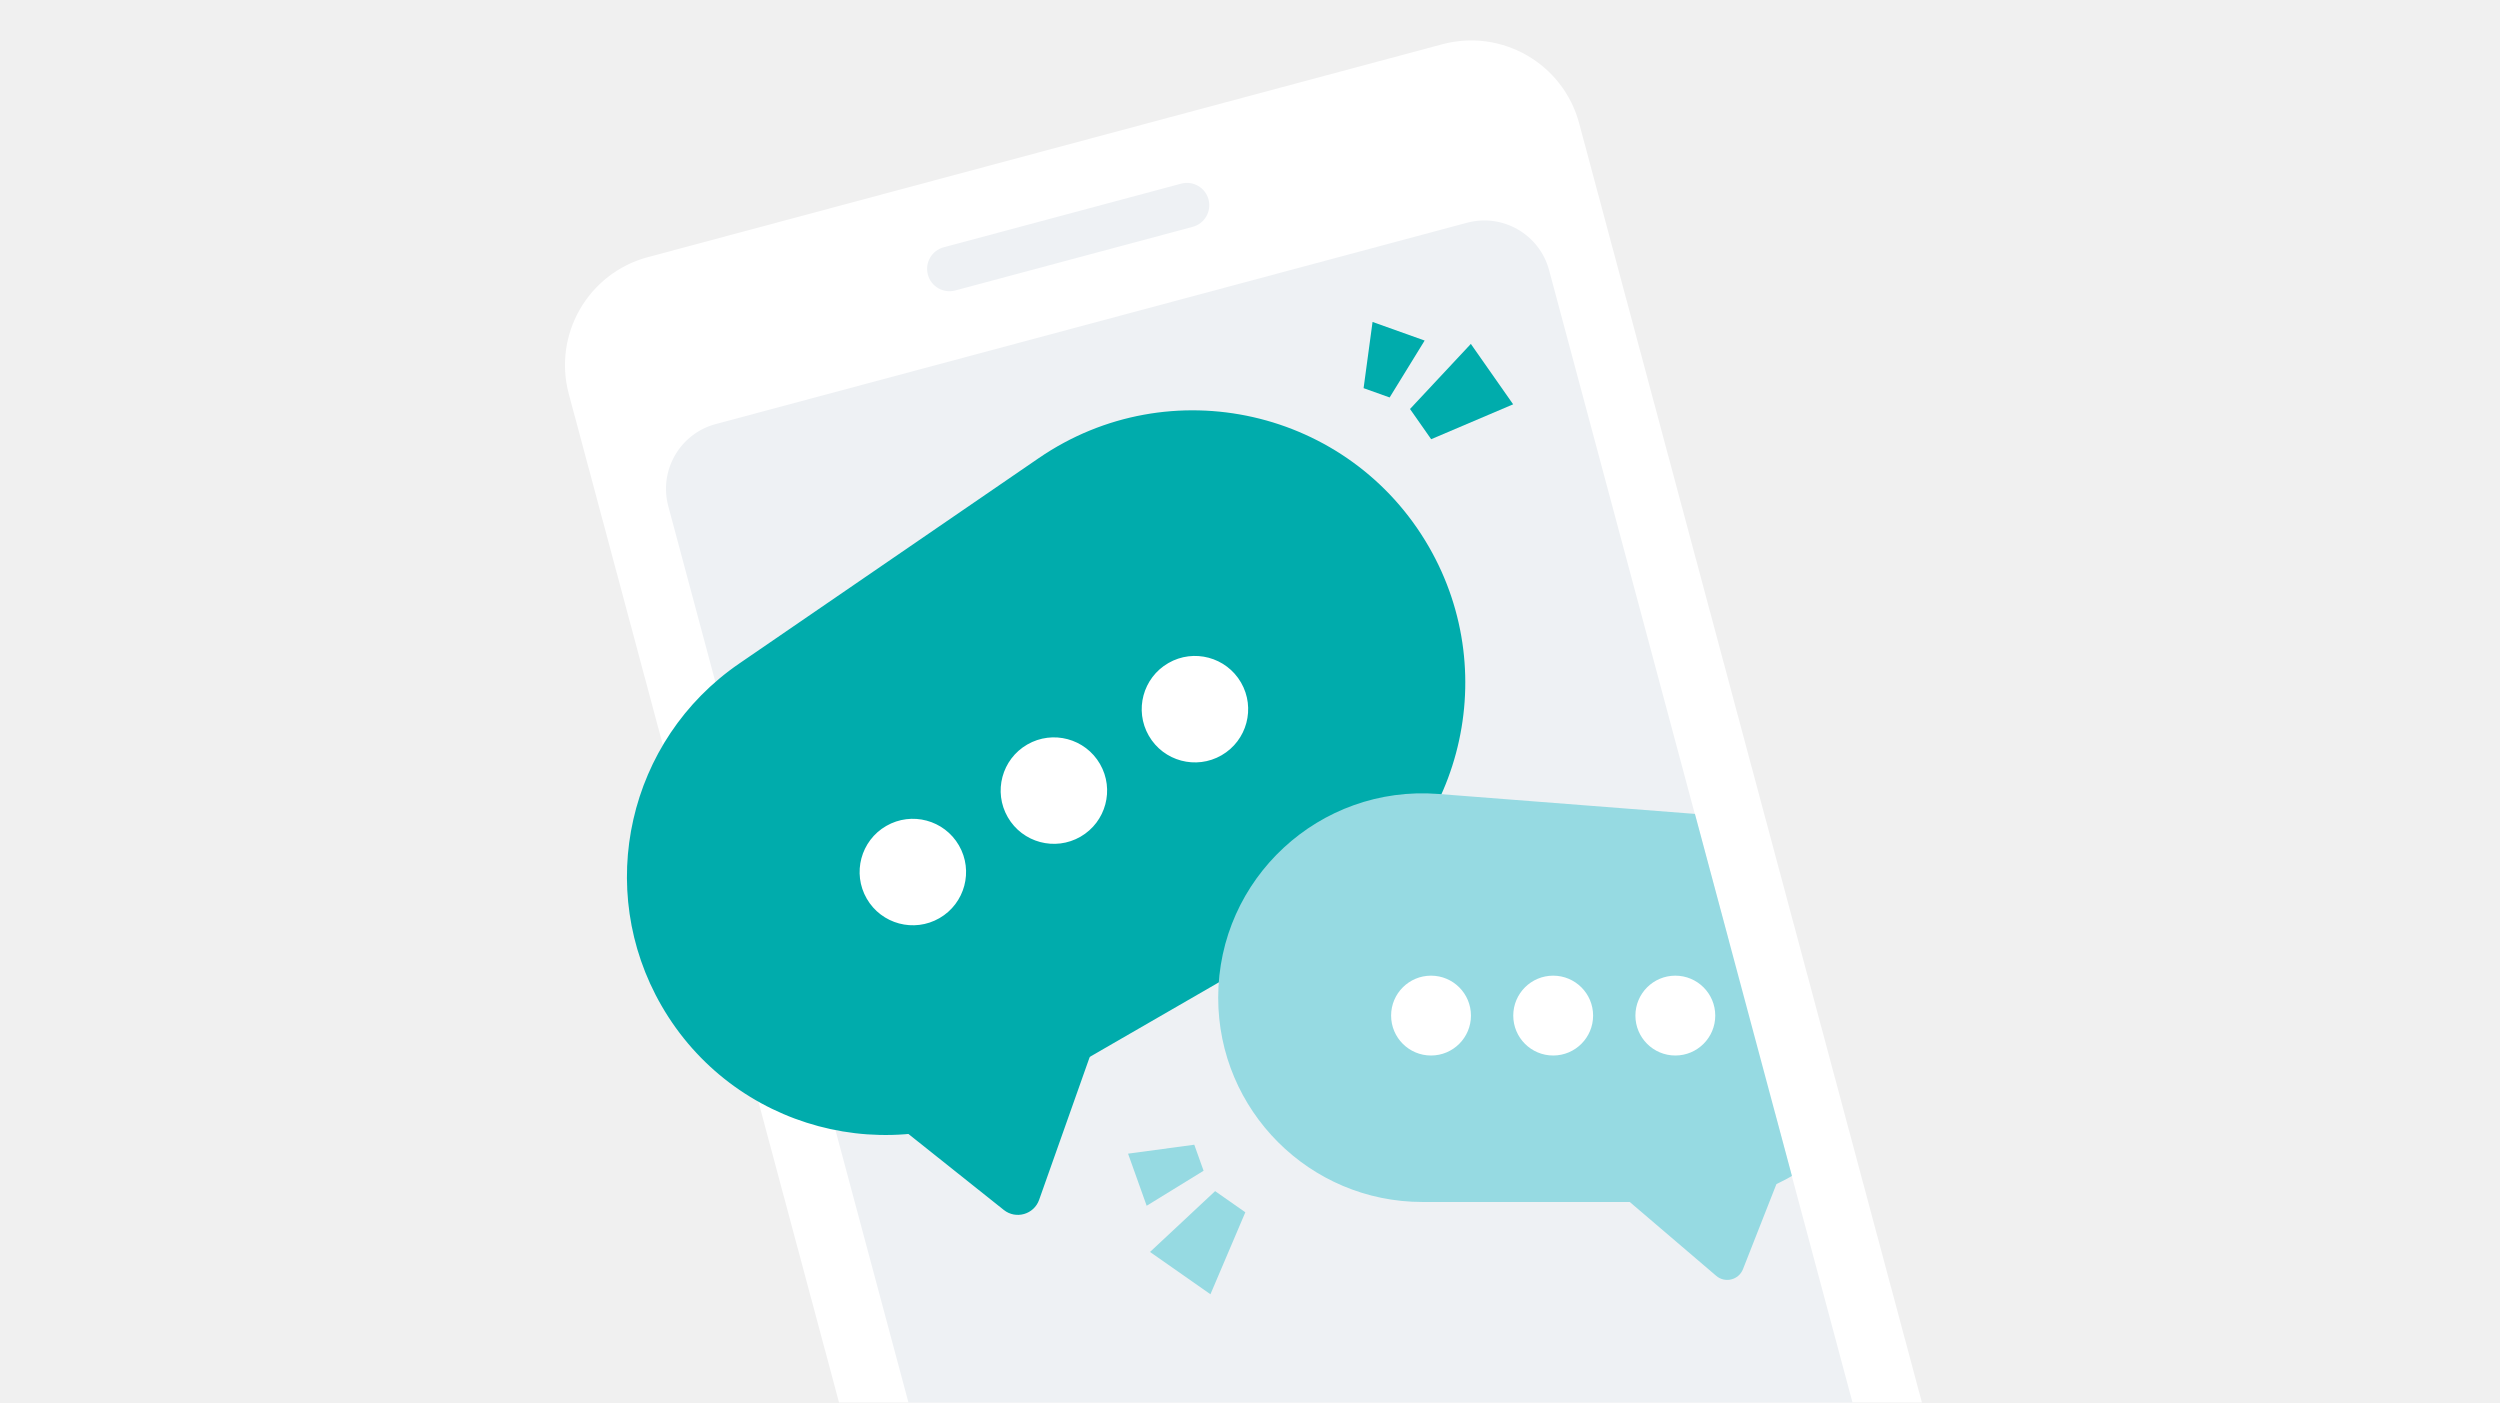
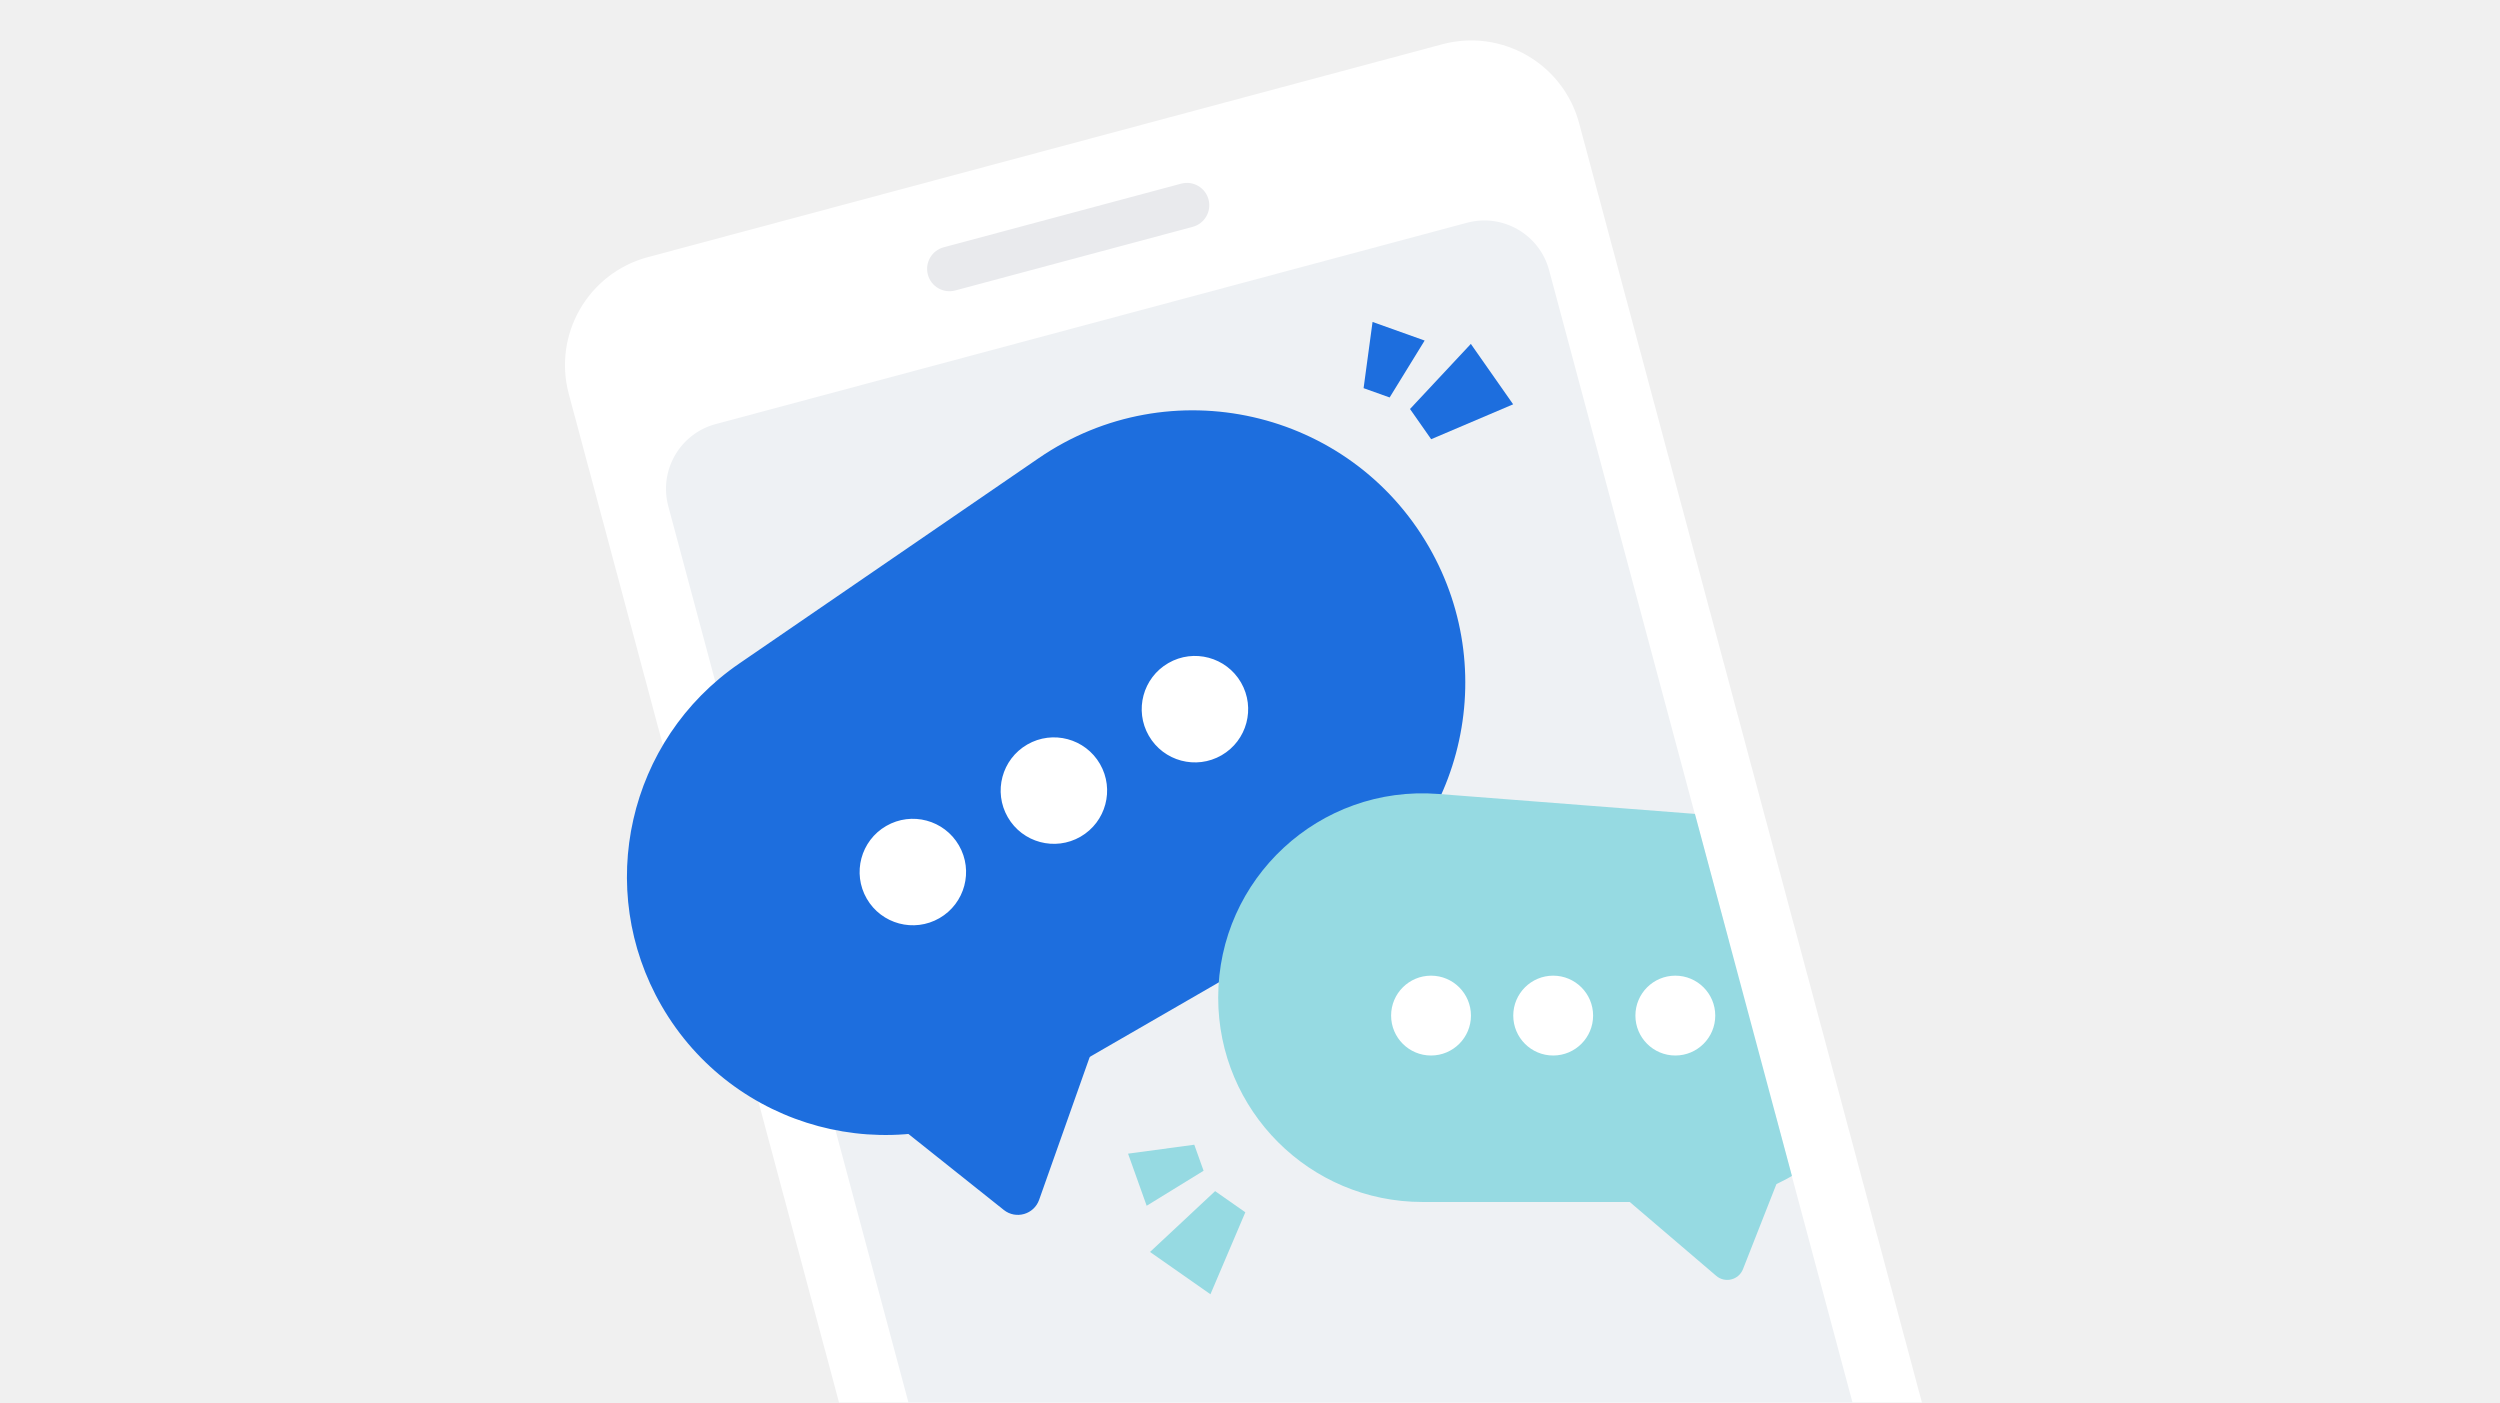
<svg xmlns="http://www.w3.org/2000/svg" width="820" height="460" viewBox="0 0 820 460" fill="none">
-   <g clip-path="url(#clip0_62_628)">
-     <g clip-path="url(#clip1_62_628)">
+   <g clip-path="url(#clip0_51_253)">
+     <g clip-path="url(#clip1_51_253)">
      <rect x="177.083" y="93.83" width="343.083" height="629.718" rx="36.654" transform="rotate(-15 177.083 93.8301)" fill="white" />
-       <rect x="302.445" y="83.008" width="95.301" height="14.662" rx="7.331" transform="rotate(-15 302.445 83.0078)" fill="#EEF1F4" />
+       <rect x="302.445" y="83.008" width="95.301" height="14.662" rx="7.331" transform="rotate(-15 302.445 83.0078)" fill="#E9EAED" />
      <rect x="213.505" y="144.786" width="299.098" height="549.079" rx="21.992" transform="rotate(-15 213.505 144.786)" fill="#EEF1F4" />
      <rect x="253.485" y="248.504" width="173.741" height="81.372" transform="rotate(-15 253.485 248.504)" fill="white" />
      <rect x="446.02" y="308.593" width="136.476" height="56.405" fill="white" />
-       <path d="M293.469 368.363L364.215 327.518L340.832 393.547C339.135 398.34 333.221 400.033 329.245 396.865L293.469 368.363Z" fill="#00ACAC" />
-       <path fill-rule="evenodd" clip-rule="evenodd" d="M340.703 150.267C383.652 120.811 442.591 134.178 468.631 179.28C493.306 222.019 478.663 276.67 435.924 301.345L332.745 360.916C292.217 384.314 240.394 370.428 216.995 329.9C194.869 291.577 205.958 242.682 242.451 217.653L340.703 150.267ZM290.684 270.91C282.333 275.731 279.472 286.409 284.294 294.76C289.115 303.111 299.793 305.972 308.144 301.151C316.495 296.33 319.356 285.651 314.535 277.301C309.713 268.95 299.035 266.088 290.684 270.91ZM336.948 244.2C328.597 249.021 325.735 259.699 330.557 268.05C335.378 276.401 346.057 279.262 354.407 274.441C362.758 269.62 365.619 258.941 360.798 250.59C355.977 242.239 345.298 239.378 336.948 244.2ZM383.211 217.49C374.86 222.311 371.999 232.989 376.82 241.34C381.642 249.691 392.32 252.552 400.671 247.731C409.021 242.91 411.882 232.231 407.061 223.88C402.24 215.529 391.562 212.668 383.211 217.49Z" fill="#00ACAC" />
-       <g clip-path="url(#clip2_62_628)">
+       <path d="M293.469 368.363L364.215 327.518L340.832 393.547C339.135 398.34 333.221 400.033 329.245 396.865L293.469 368.363Z" fill="#1D6EDE" />
+       <path fill-rule="evenodd" clip-rule="evenodd" d="M340.703 150.267C383.652 120.811 442.591 134.178 468.631 179.28C493.306 222.019 478.663 276.67 435.924 301.345L332.745 360.916C292.217 384.314 240.394 370.428 216.995 329.9C194.869 291.577 205.958 242.682 242.451 217.653L340.703 150.267ZM290.684 270.91C282.333 275.731 279.472 286.409 284.294 294.76C289.115 303.111 299.793 305.972 308.144 301.151C316.495 296.33 319.356 285.651 314.535 277.301C309.713 268.95 299.035 266.088 290.684 270.91ZM336.948 244.2C328.597 249.021 325.735 259.699 330.557 268.05C335.378 276.401 346.057 279.262 354.407 274.441C362.758 269.62 365.619 258.941 360.798 250.59C355.977 242.239 345.298 239.378 336.948 244.2ZM383.211 217.49C374.86 222.311 371.999 232.989 376.82 241.34C381.642 249.691 392.32 252.552 400.671 247.731C409.021 242.91 411.882 232.231 407.061 223.88C402.24 215.529 391.562 212.668 383.211 217.49Z" fill="#1D6EDE" />
+       <g clip-path="url(#clip2_51_253)">
        <path d="M584.244 384.36H522.977L562.925 418.479C565.825 420.955 570.3 419.837 571.695 416.289L584.244 384.36Z" fill="#96DAE2" />
        <path fill-rule="evenodd" clip-rule="evenodd" d="M471.779 260.416C432.836 257.389 399.567 288.173 399.567 327.233C399.567 364.246 429.572 394.251 466.586 394.251H555.941C591.039 394.251 619.492 365.798 619.492 330.7C619.492 297.511 593.954 269.911 560.865 267.34L471.779 260.416ZM549.508 320.018C556.74 320.018 562.603 325.881 562.603 333.113C562.603 340.345 556.74 346.208 549.508 346.208C542.276 346.208 536.413 340.345 536.413 333.113C536.413 325.881 542.276 320.018 549.508 320.018ZM509.443 320.018C516.675 320.018 522.538 325.881 522.538 333.113C522.537 340.345 516.675 346.208 509.443 346.208C502.211 346.208 496.348 340.345 496.348 333.113C496.348 325.881 502.211 320.018 509.443 320.018ZM469.378 320.018C476.61 320.018 482.472 325.881 482.472 333.113C482.472 340.345 476.61 346.208 469.378 346.208C462.146 346.208 456.283 340.345 456.283 333.113C456.283 325.881 462.145 320.018 469.378 320.018Z" fill="#96DAE2" />
      </g>
-       <path d="M462.485 134.152L482.436 112.8L496.311 132.616L469.423 144.061L462.485 134.152Z" fill="#00ACAC" />
-       <path d="M447.258 127.317L450.197 105.598L467.284 111.7L455.801 130.368L447.258 127.317Z" fill="#00ACAC" />
+       <path d="M462.485 134.152L482.436 112.8L496.311 132.616L469.423 144.061L462.485 134.152Z" fill="#1D6EDE" />
+       <path d="M447.258 127.317L450.197 105.598L467.284 111.7L455.801 130.368L447.258 127.317Z" fill="#1D6EDE" />
      <path d="M398.559 390.691L377.207 410.641L397.023 424.517L408.468 397.629L398.559 390.691Z" fill="#96DAE2" />
      <path d="M391.725 375.464L370.005 378.403L376.107 395.49L394.775 384.008L391.725 375.464Z" fill="#96DAE2" />
    </g>
  </g>
  <defs>
-     <clipPath id="clip0_62_628">
+     <clipPath id="clip0_51_253">
      <rect width="820" height="460" fill="white" />
    </clipPath>
-     <clipPath id="clip1_62_628">
+     <clipPath id="clip1_51_253">
      <rect width="389.956" height="629.718" fill="white" transform="translate(131.807 105.962) rotate(-15)" />
    </clipPath>
-     <clipPath id="clip2_62_628">
+     <clipPath id="clip2_51_253">
      <rect width="190.601" height="211.083" fill="white" transform="translate(359.667 270.901) rotate(-15)" />
    </clipPath>
  </defs>
</svg>
